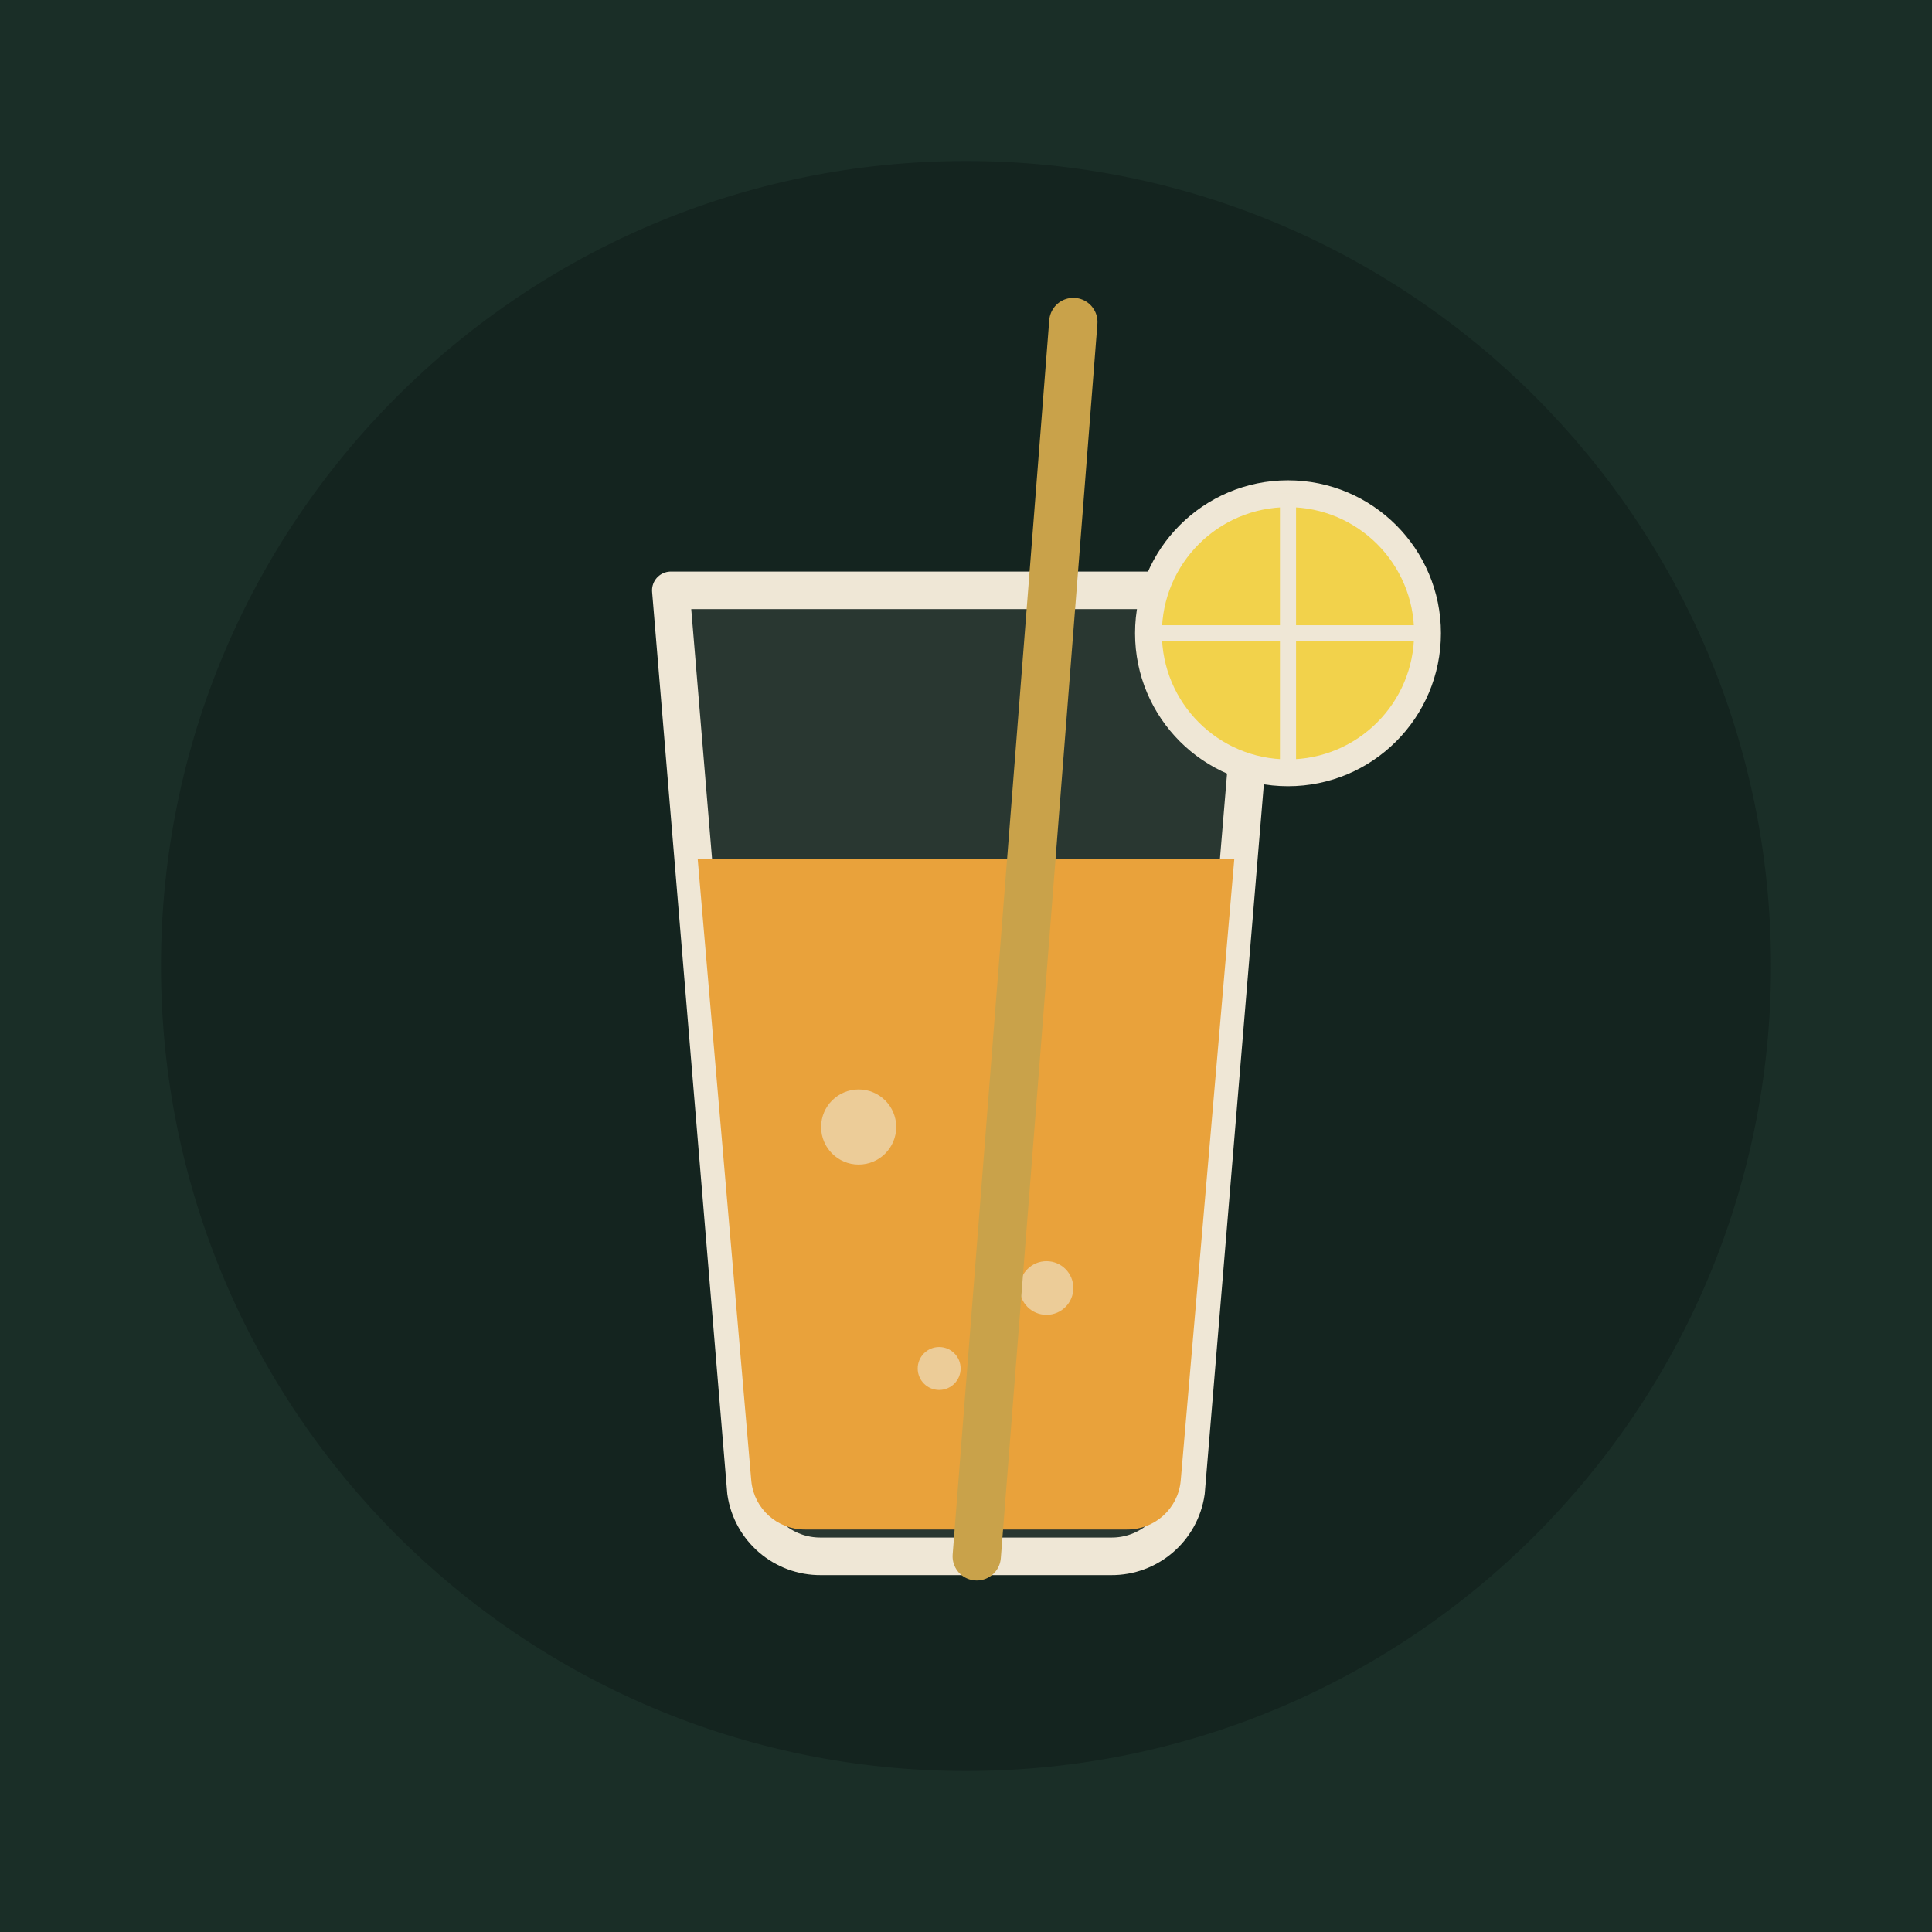
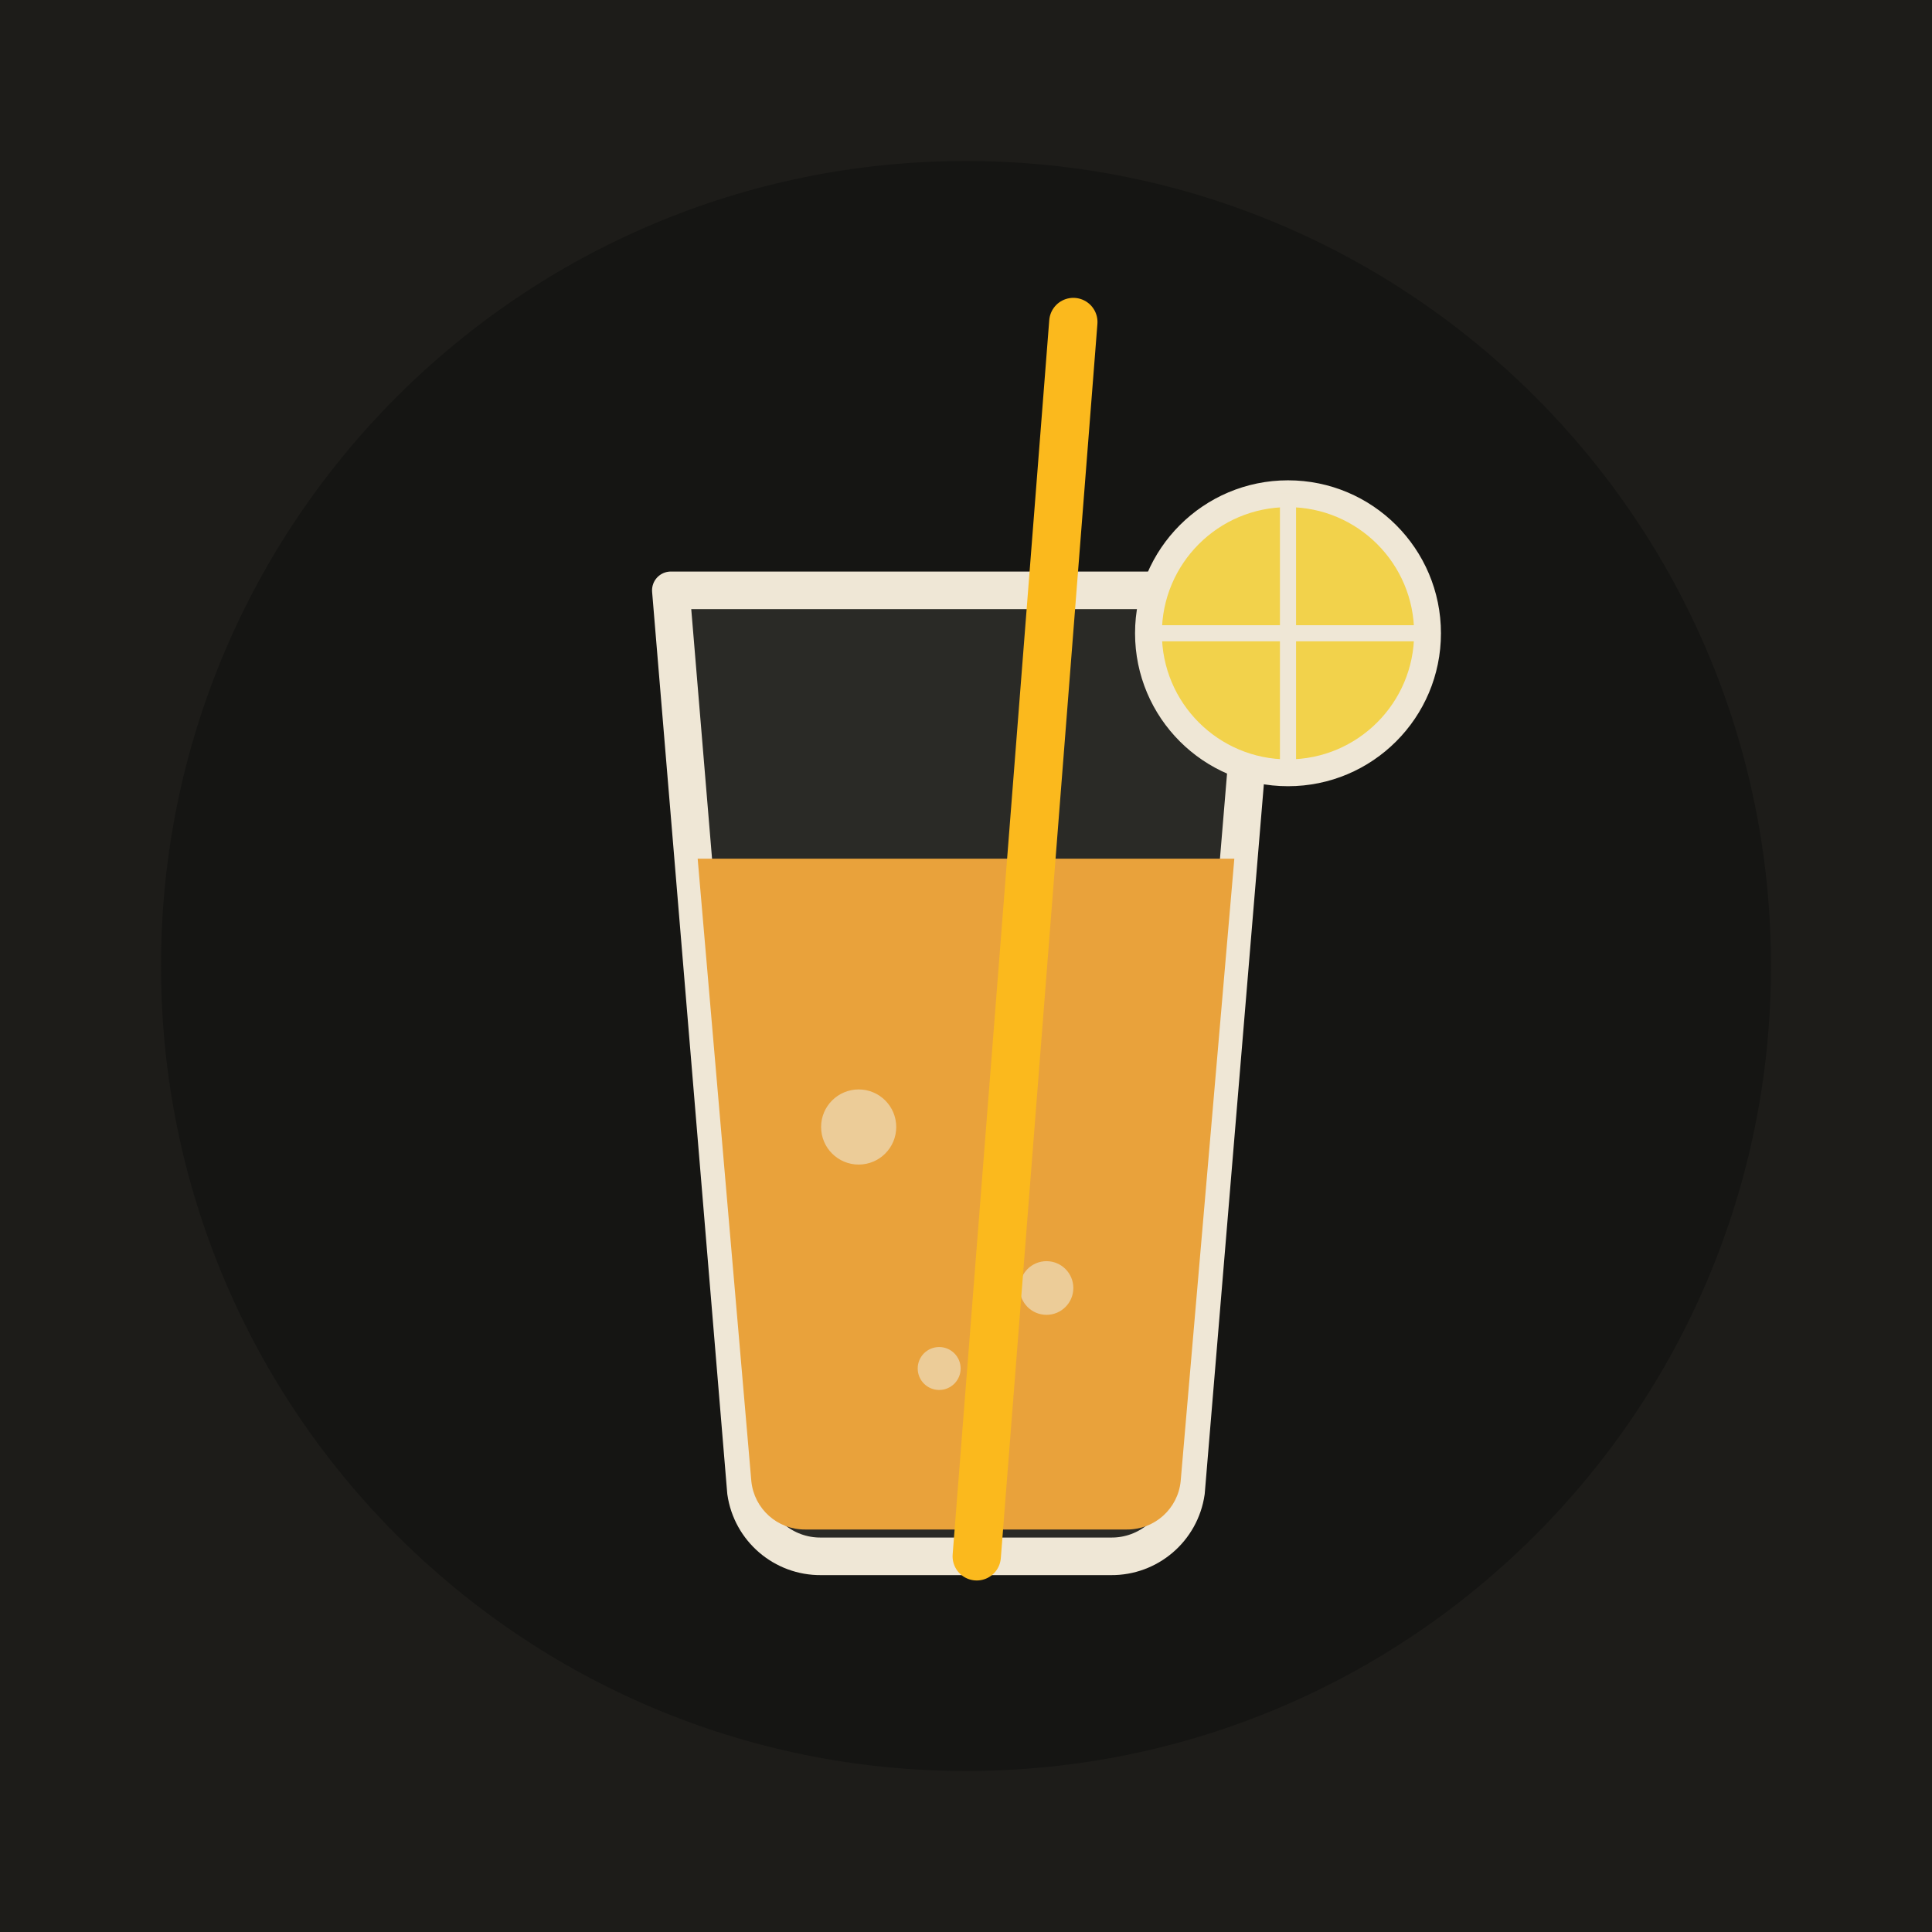
<svg xmlns="http://www.w3.org/2000/svg" viewBox="0 0 360 360">
-   <rect width="360" height="360" fill="#1a2e27" />
-   <circle cx="180" cy="180" r="150" fill="#14241f" />
+   <rect width="360" height="360" fill="#1d1c19" />
+   <circle cx="180" cy="180" r="150" fill="#151513" />
  <path d="M125 110h110l-14 168a14 14 0 0 1-14 12h-54a14 14 0 0 1-14-12z" fill="#efe7d6" fill-opacity=".1" stroke="#efe7d6" stroke-width="7" stroke-linejoin="round" />
  <path d="M130 160h100l-10 116a10 10 0 0 1-10 9h-60a10 10 0 0 1-10-9z" fill="#e9a23b" />
  <circle cx="160" cy="210" r="7" fill="#efe7d6" opacity=".6" />
  <circle cx="195" cy="240" r="5" fill="#efe7d6" opacity=".6" />
  <circle cx="175" cy="255" r="4" fill="#efe7d6" opacity=".6" />
-   <path d="M200 60l-18 230" stroke="#c9a24a" stroke-width="9" stroke-linecap="round" />
+   <path d="M200 60l-18 230" stroke="#fbb91d" stroke-width="9" stroke-linecap="round" />
  <circle cx="240" cy="118" r="26" fill="#f2d24b" stroke="#efe7d6" stroke-width="5" />
  <path d="M240 92v52M214 118h52" stroke="#efe7d6" stroke-width="3" />
</svg>
